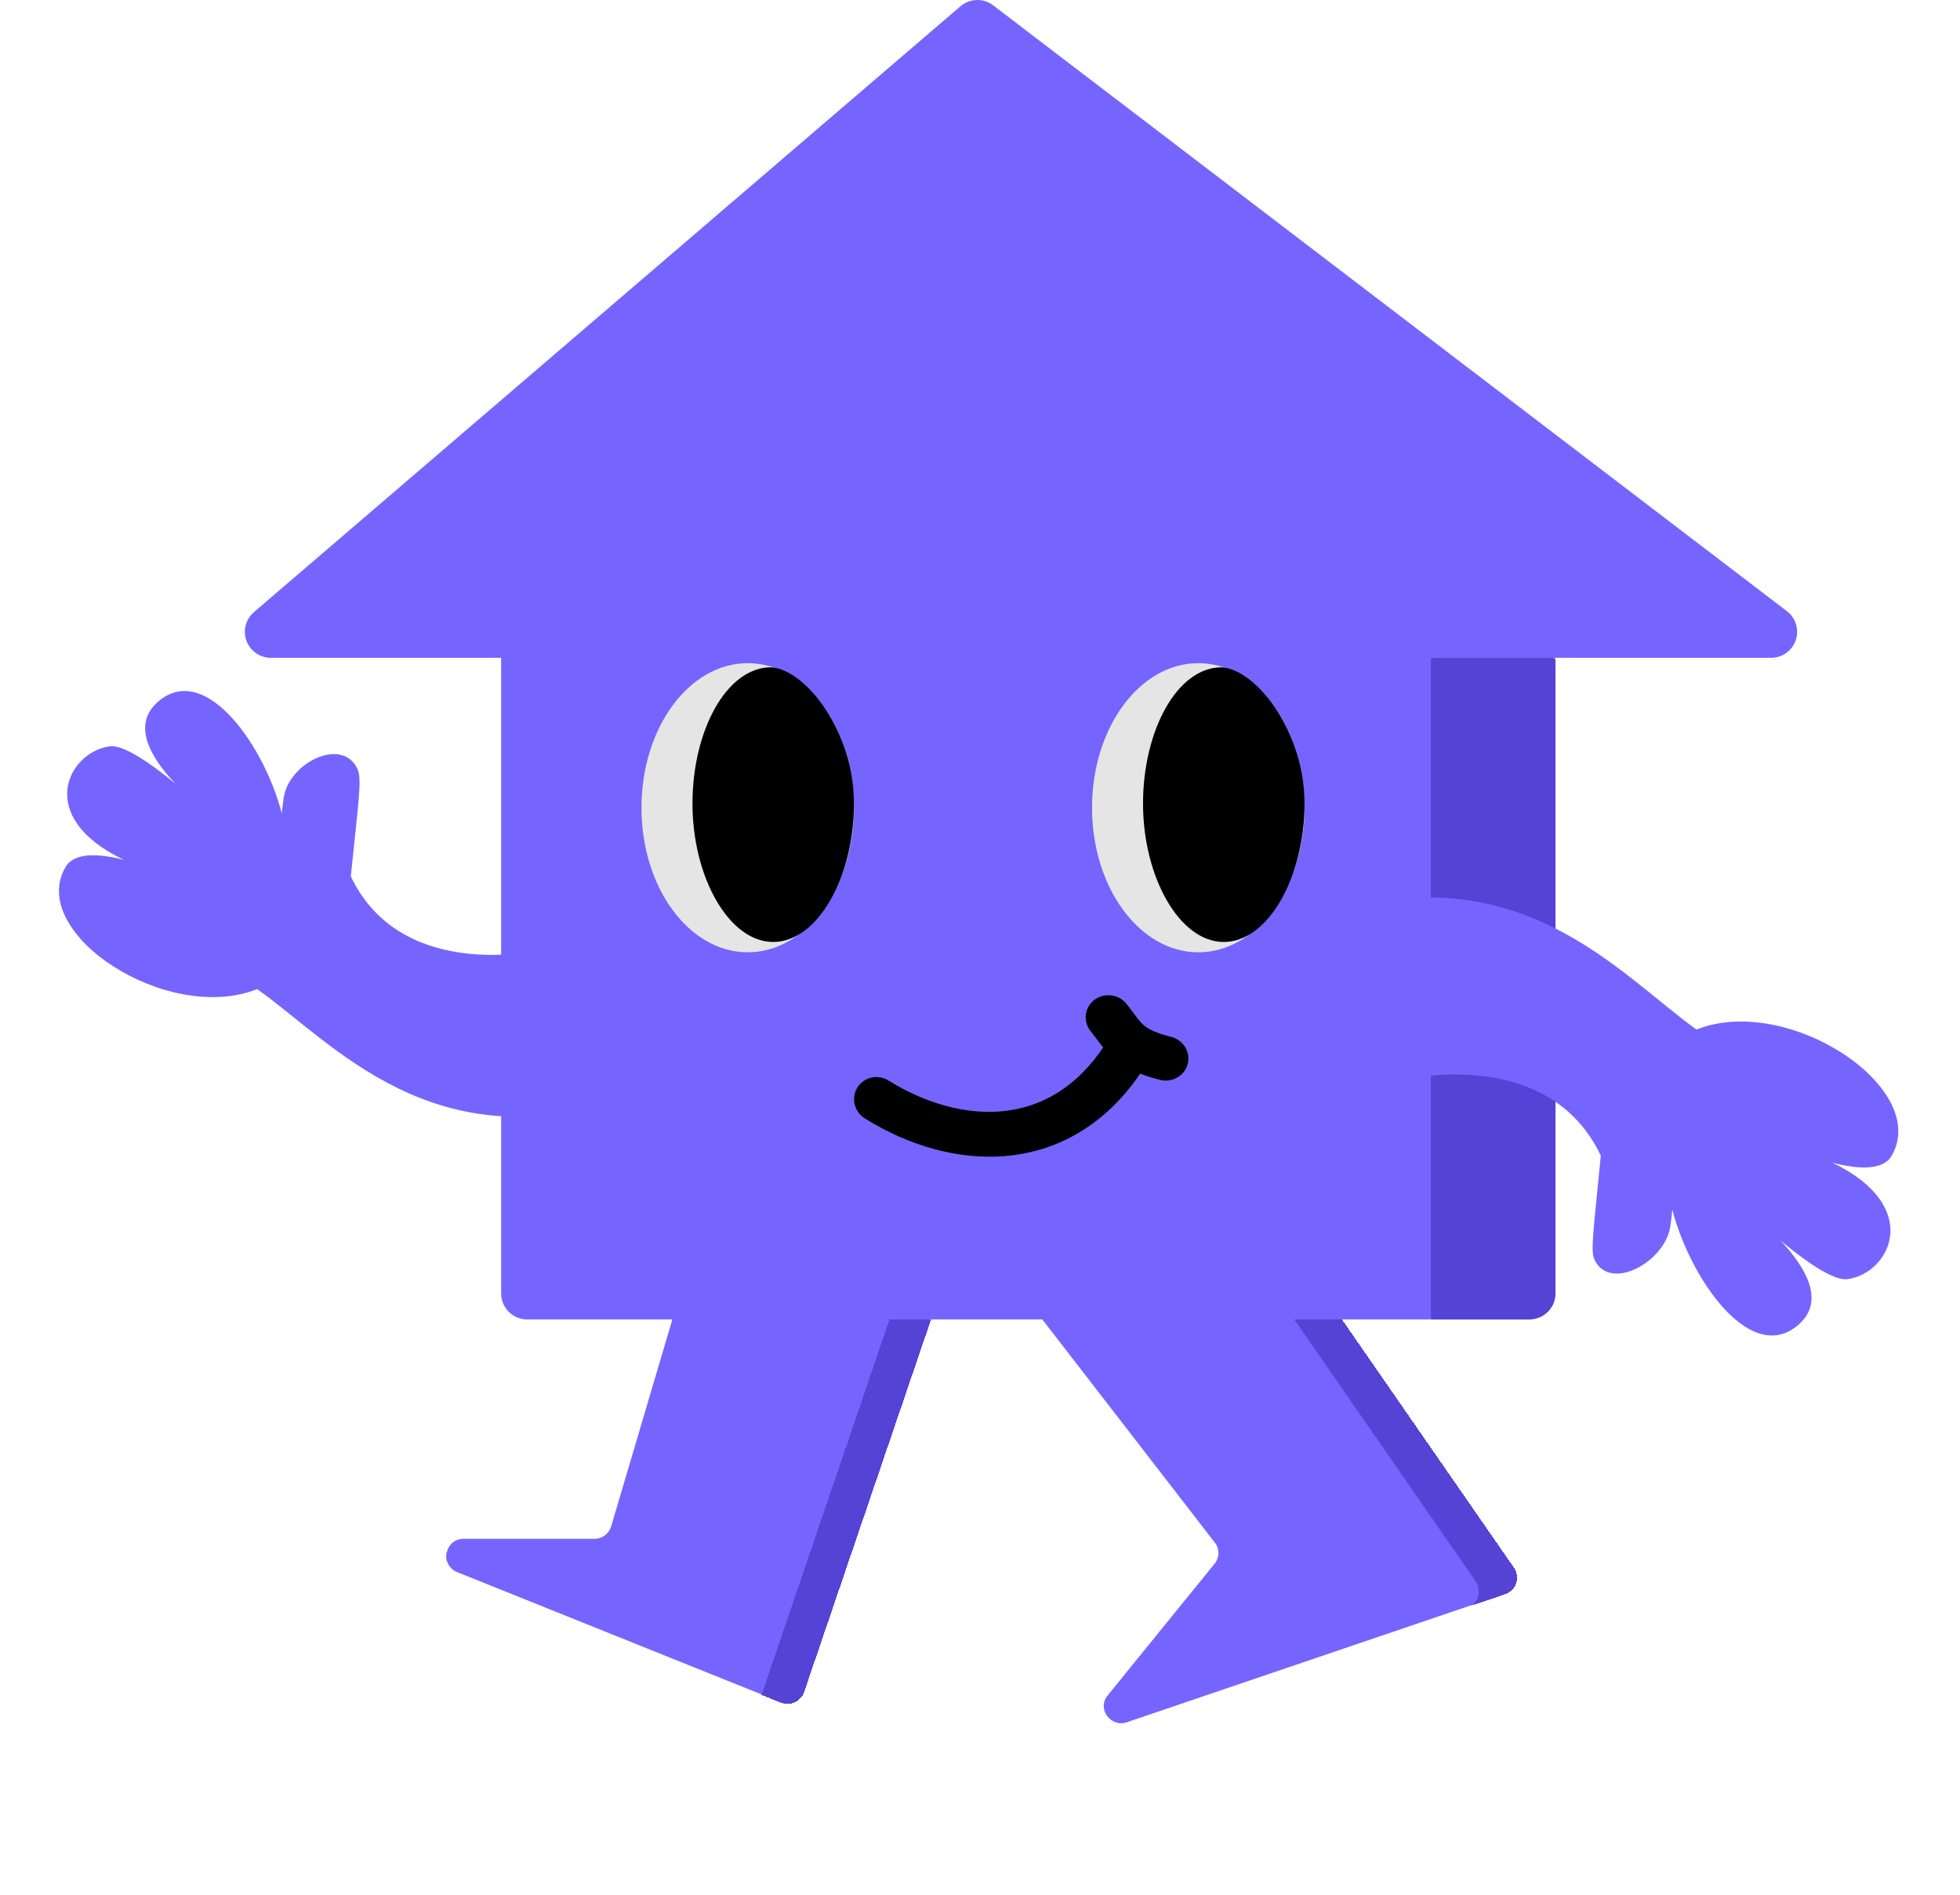
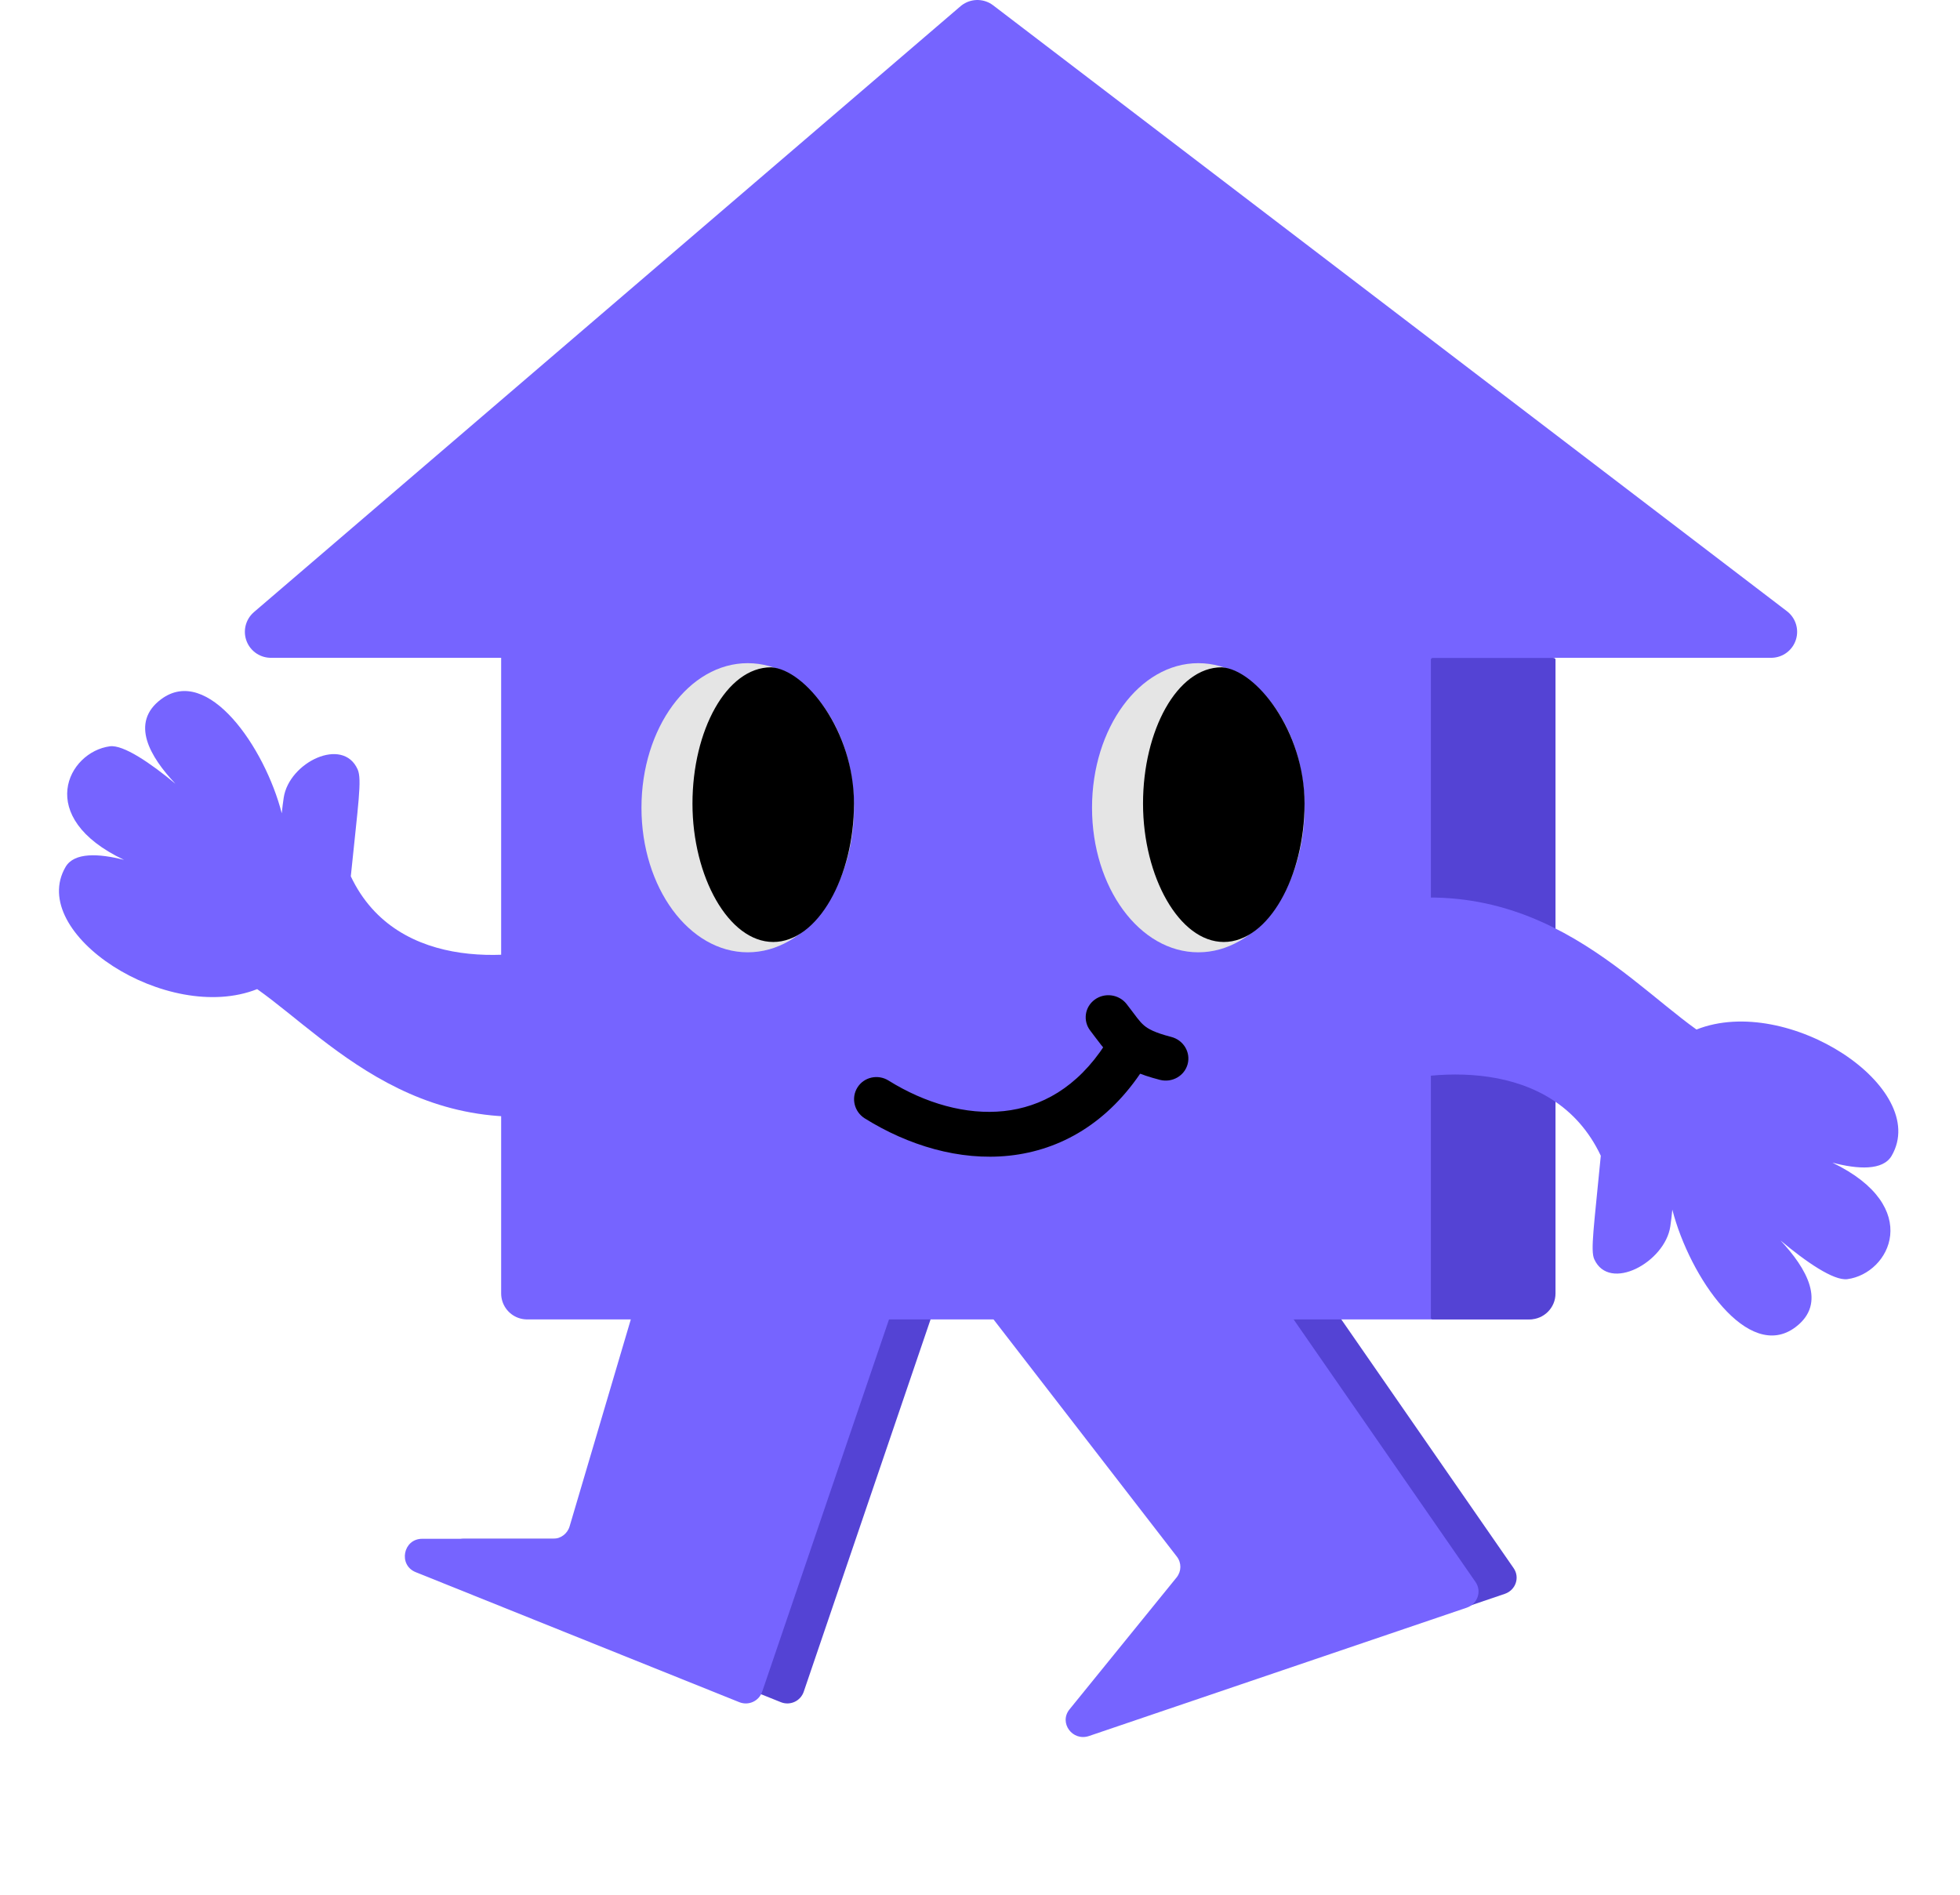
<svg xmlns="http://www.w3.org/2000/svg" width="566" height="547" viewBox="0 0 566 547" fill="none">
-   <g filter="url(#filter0_i_334_101)">
-     <path d="M350.847 445.499L279.386 353.039C277.606 350.736 278.237 347.439 280.753 345.901L334.384 313.12C336.703 311.703 339.756 312.326 341.282 314.529L437.102 452.831C438.958 455.509 437.697 459.177 434.554 460.244L325.492 497.295C320.702 498.922 316.71 493.471 319.855 489.598L350.767 451.512C352.194 449.754 352.227 447.285 350.847 445.499Z" fill="#7664FF" />
-   </g>
-   <g filter="url(#filter1_i_334_101)">
-     <path d="M176.487 440.766L202.47 352.913C203.208 350.419 205.735 348.907 208.281 349.436L269.231 362.095C272.174 362.706 273.916 365.757 272.947 368.603L232.1 488.506C231.176 491.22 228.164 492.602 225.503 491.533L132.05 453.987C126.945 451.936 128.413 444.347 133.914 444.347H171.692C173.908 444.347 175.859 442.89 176.487 440.766Z" fill="#7664FF" />
-   </g>
+   <clipPath id="leg1">
+     <path d="M350.847 445.499L279.386 353.039C277.606 350.736 278.237 347.439 280.753 345.901L334.384 313.12C336.703 311.703 339.756 312.326 341.282 314.529L437.102 452.831C438.958 455.509 437.697 459.177 434.554 460.244L325.492 497.295C320.702 498.922 316.71 493.471 319.855 489.598L350.767 451.512C352.194 449.754 352.227 447.285 350.847 445.499Z" />
+   </clipPath>
+   <path d="M350.847 445.499L279.386 353.039C277.606 350.736 278.237 347.439 280.753 345.901L334.384 313.12C336.703 311.703 339.756 312.326 341.282 314.529L437.102 452.831C438.958 455.509 437.697 459.177 434.554 460.244L325.492 497.295C320.702 498.922 316.71 493.471 319.855 489.598L350.767 451.512C352.194 449.754 352.227 447.285 350.847 445.499Z" fill="#5443D4" />
+   <path d="M350.847 445.499L279.386 353.039C277.606 350.736 278.237 347.439 280.753 345.901L334.384 313.12C336.703 311.703 339.756 312.326 341.282 314.529L437.102 452.831C438.958 455.509 437.697 459.177 434.554 460.244L325.492 497.295C320.702 498.922 316.71 493.471 319.855 489.598L350.767 451.512C352.194 449.754 352.227 447.285 350.847 445.499Z" fill="#7664FF" transform="translate(-11 4)" clip-path="url(#leg1)" />
+   <clipPath id="leg2">
+     <path d="M176.487 440.766L202.47 352.913C203.208 350.419 205.735 348.907 208.281 349.436L269.231 362.095C272.174 362.706 273.916 365.757 272.947 368.603L232.1 488.506C231.176 491.22 228.164 492.602 225.503 491.533L132.05 453.987C126.945 451.936 128.413 444.347 133.914 444.347H171.692C173.908 444.347 175.859 442.89 176.487 440.766Z" />
+   </clipPath>
+   <path d="M176.487 440.766L202.47 352.913C203.208 350.419 205.735 348.907 208.281 349.436L269.231 362.095C272.174 362.706 273.916 365.757 272.947 368.603L232.1 488.506C231.176 491.22 228.164 492.602 225.503 491.533L132.05 453.987C126.945 451.936 128.413 444.347 133.914 444.347H171.692C173.908 444.347 175.859 442.89 176.487 440.766Z" fill="#5443D4" />
+   <path d="M176.487 440.766L202.47 352.913C203.208 350.419 205.735 348.907 208.281 349.436L269.231 362.095C272.174 362.706 273.916 365.757 272.947 368.603L232.1 488.506C231.176 491.22 228.164 492.602 225.503 491.533L132.05 453.987C126.945 451.936 128.413 444.347 133.914 444.347H171.692C173.908 444.347 175.859 442.89 176.487 440.766Z" fill="#7664FF" transform="translate(-12 0)" clip-path="url(#leg2)" />
  <path d="M152.22 373.5V182.45H78.212L282.248 7.5L511.467 182.45H441.057V373.5H152.22Z" fill="#7664FF" stroke="#7664FF" stroke-width="15" stroke-linecap="round" stroke-linejoin="round" />
  <path d="M413.702 190.5H448.691V373.5C448.691 377.366 445.557 380.5 441.691 380.5H413.702V190.5Z" fill="#5443D4" stroke="#5443D4" stroke-linecap="round" stroke-linejoin="round" />
  <ellipse cx="215.926" cy="233.246" rx="30.686" ry="41.746" fill="#E5E5E5" />
  <path d="M246.612 232.052C246.612 253.132 236.171 272.009 223.291 272.009C210.411 272.009 199.969 253.132 199.969 232.052C199.969 210.973 209.797 192.692 222.677 192.692C232.497 193.289 246.612 210.973 246.612 232.052Z" fill="black" />
  <ellipse cx="346.036" cy="233.246" rx="30.686" ry="41.746" fill="#E5E5E5" />
  <path d="M376.722 232.052C376.722 253.132 366.28 272.009 353.4 272.009C340.52 272.009 330.079 253.132 330.079 232.052C330.079 210.973 339.906 192.692 352.786 192.692C362.606 193.289 376.722 210.973 376.722 232.052Z" fill="black" />
  <path d="M101.303 253.051C114.734 281.437 150.681 277.306 166.975 271.692L181.082 316.707C125.405 336.247 96.159 301.084 74.264 285.62C48.288 295.936 7.72 269.447 18.949 250.32C21.43 246.095 28.521 246.425 35.819 248.301C9.796 235.964 19.629 217.119 31.718 215.506C35.599 214.989 43.458 220.335 50.653 226.316C43.376 218.614 37.438 208.701 46.524 201.917C59.986 191.867 76.491 215.838 81.365 234.858C81.522 233.284 81.712 231.78 81.927 230.353C83.472 220.091 99.03 212.605 103.28 222.179C104.573 225.093 103.424 232.104 101.303 253.051Z" fill="#7664FF" />
  <path d="M462.271 333.734C448.491 304.568 411.988 308.644 395.459 314.327L381.227 264.941C437.703 245.154 467.583 281.338 489.902 297.292C516.246 286.831 557.588 314.173 546.269 333.734C543.769 338.055 536.562 337.685 529.139 335.729C555.637 348.495 545.736 367.774 533.46 369.374C529.52 369.888 521.51 364.371 514.171 358.206C521.601 366.136 527.681 376.327 518.481 383.242C504.851 393.487 487.968 368.835 482.927 349.311C482.767 350.999 482.572 352.607 482.348 354.13C480.825 364.478 464.749 373.236 460.385 363.621C459.243 361.104 460.302 354.288 462.271 333.734Z" fill="#7664FF" />
  <path d="M256.58 312.022C253.51 310.11 249.49 311.009 247.602 314.03C245.714 317.051 246.672 321.05 249.742 322.962L253.161 317.492L256.58 312.022ZM330.187 308.637C332.123 305.647 331.23 301.634 328.19 299.674C325.151 297.714 321.116 298.549 319.179 301.539L324.683 305.088L330.187 308.637ZM253.161 317.492L249.742 322.962C262.217 330.733 276.99 335.271 291.498 333.711C306.244 332.126 320.043 324.298 330.187 308.637L324.683 305.088L319.179 301.539C311.023 314.132 300.597 319.692 289.927 320.839C279.017 322.012 267.18 318.625 256.58 312.022L253.161 317.492Z" fill="black" />
  <path d="M334.939 311.821C338.461 312.73 342.054 310.693 342.964 307.271C343.874 303.848 341.757 300.337 338.234 299.428L336.587 305.624L334.939 311.821ZM325.354 289.951C323.153 287.117 319.021 286.54 316.124 288.663C313.227 290.786 312.663 294.805 314.864 297.639L320.109 293.795L325.354 289.951ZM320.109 293.795L314.864 297.639C316.761 300.082 318.931 303.364 321.816 305.801C325.079 308.557 329.101 310.314 334.939 311.821L336.587 305.624L338.234 299.428C333.357 298.169 331.519 297.076 330.412 296.14C328.927 294.886 328.216 293.636 325.354 289.951L320.109 293.795Z" fill="black" />
-   <defs>
-     <filter id="filter0_i_334_101" x="278.372" y="312.361" width="159.595" height="185.229" filterUnits="userSpaceOnUse" color-interpolation-filters="sRGB">
-       <feFlood flood-opacity="0" result="BackgroundImageFix" />
-       <feBlend mode="normal" in="SourceGraphic" in2="BackgroundImageFix" result="shape" />
-       <feColorMatrix in="SourceAlpha" type="matrix" values="0 0 0 0 0 0 0 0 0 0 0 0 0 0 0 0 0 0 127 0" result="hardAlpha" />
-       <feOffset dx="-11" dy="4" />
-       <feComposite in2="hardAlpha" operator="arithmetic" k2="-1" k3="1" />
-       <feColorMatrix type="matrix" values="0 0 0 0 0.329 0 0 0 0 0.263 0 0 0 0 0.831 0 0 0 1 0" />
-       <feBlend mode="normal" in2="shape" result="effect1_innerShadow_334_101" />
-     </filter>
-     <filter id="filter1_i_334_101" x="128.908" y="349.331" width="144.309" height="142.564" filterUnits="userSpaceOnUse" color-interpolation-filters="sRGB">
-       <feFlood flood-opacity="0" result="BackgroundImageFix" />
-       <feBlend mode="normal" in="SourceGraphic" in2="BackgroundImageFix" result="shape" />
-       <feColorMatrix in="SourceAlpha" type="matrix" values="0 0 0 0 0 0 0 0 0 0 0 0 0 0 0 0 0 0 127 0" result="hardAlpha" />
-       <feOffset dx="-12" />
-       <feComposite in2="hardAlpha" operator="arithmetic" k2="-1" k3="1" />
-       <feColorMatrix type="matrix" values="0 0 0 0 0.329 0 0 0 0 0.263 0 0 0 0 0.831 0 0 0 1 0" />
-       <feBlend mode="normal" in2="shape" result="effect1_innerShadow_334_101" />
-     </filter>
-   </defs>
</svg>
